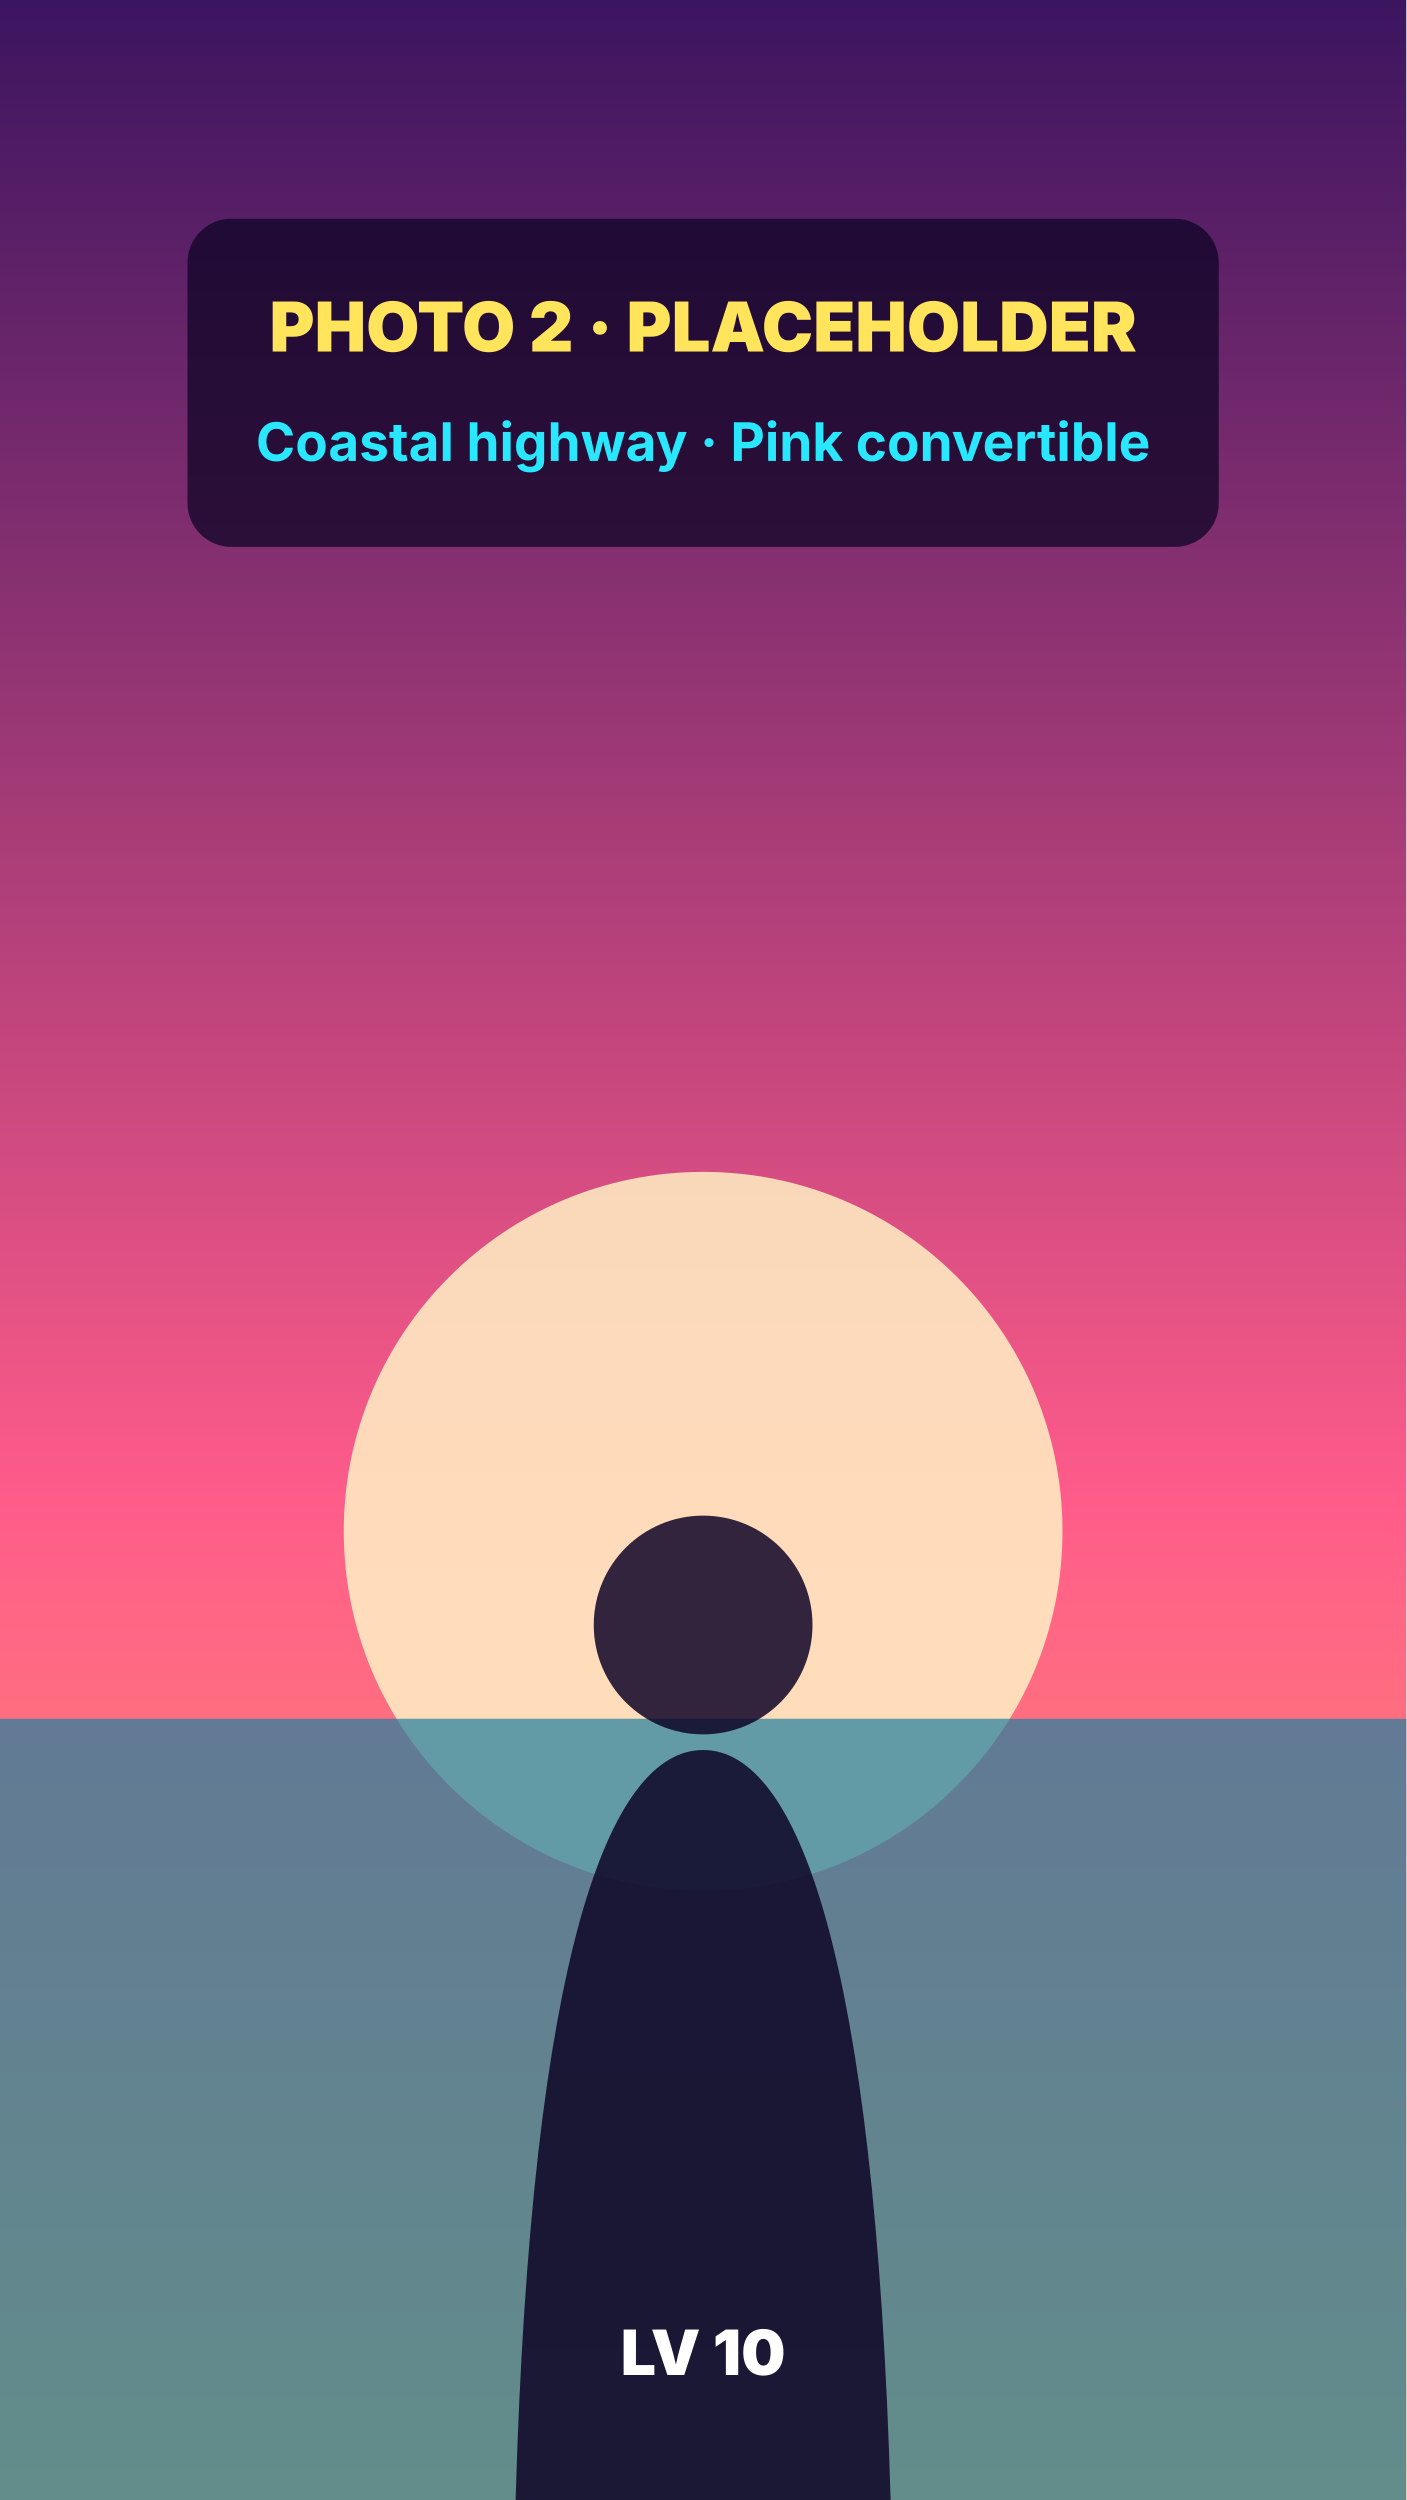
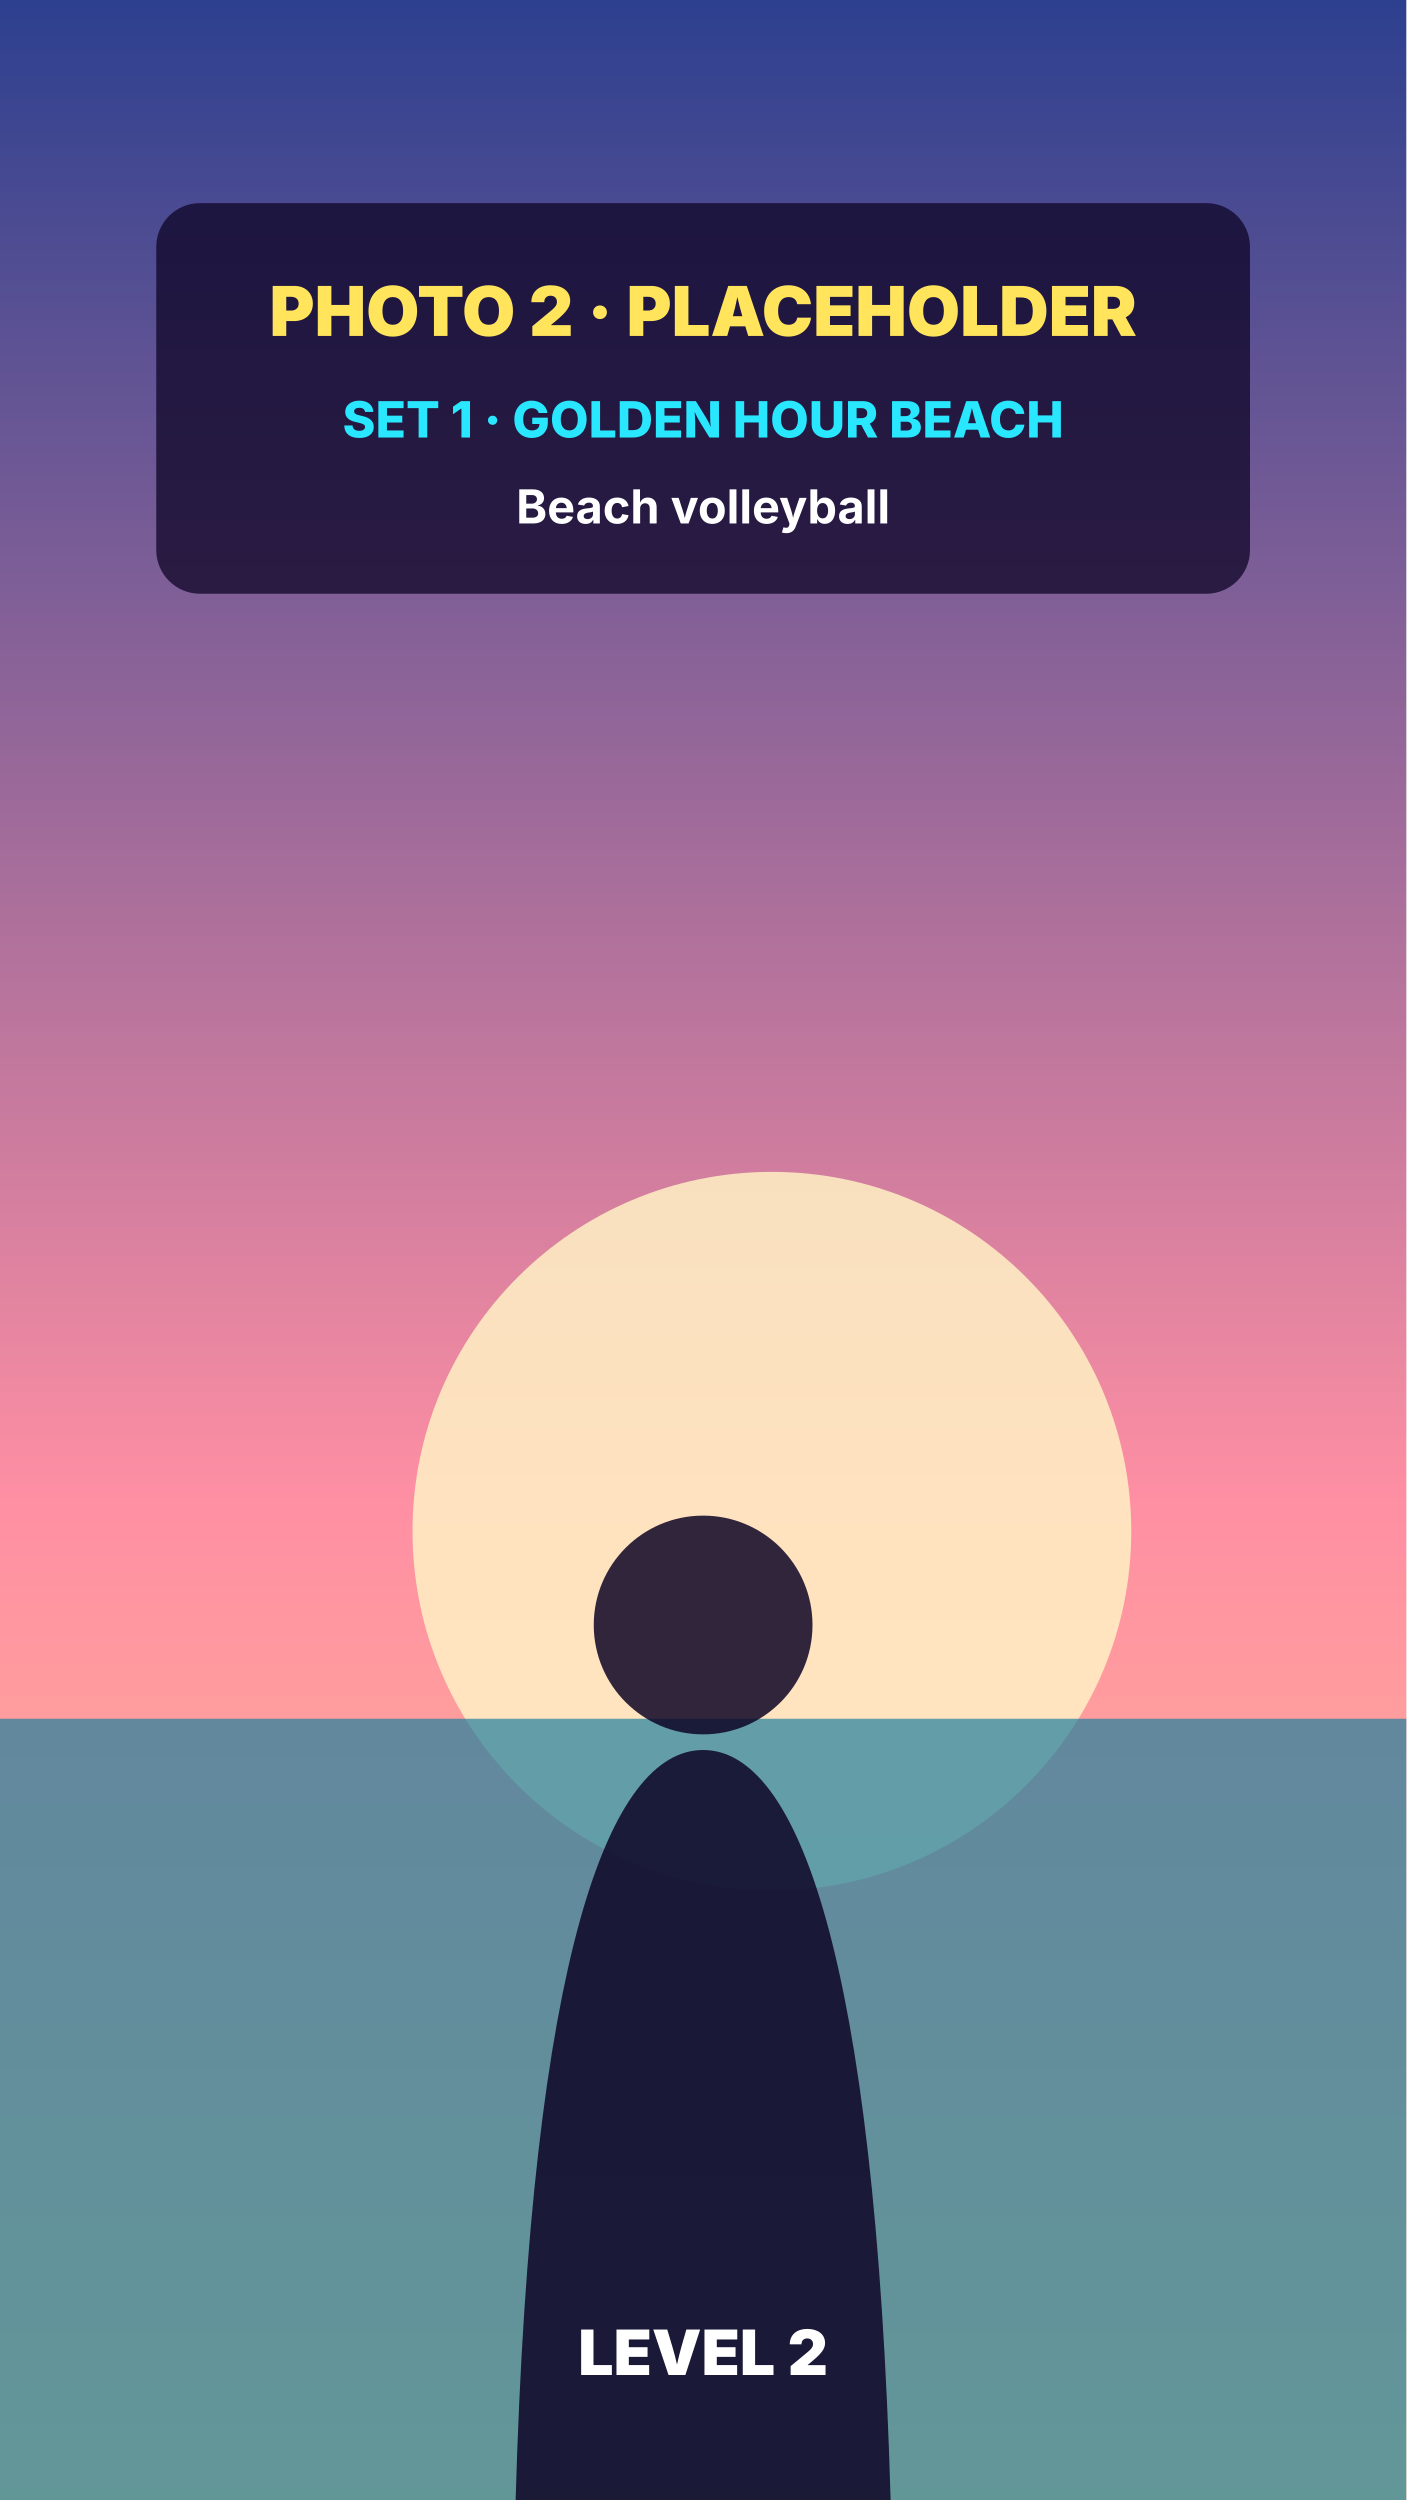
<svg xmlns="http://www.w3.org/2000/svg" viewBox="0 0 900 1600" width="900" height="1600">
  <defs>
    <linearGradient id="g" x1="0" y1="0" x2="0" y2="1">
-       <stop offset="0" stop-color="#3a1460" />
-       <stop offset="0.6" stop-color="#ff5c8a" />
-       <stop offset="1" stop-color="#ffb05a" />
+       <stop offset="0" stop-color="#2b3f8f" />
+       <stop offset="0.6" stop-color="#ff8fa3" />
+       <stop offset="1" stop-color="#ffd08a" />
    </linearGradient>
  </defs>
  <rect width="900" height="1600" fill="url(#g)" />
-   <circle cx="450" cy="980" r="230" fill="#fff1c4" opacity="0.85" />
+   <circle cx="494" cy="980" r="230" fill="#fff1c4" opacity="0.85" />
  <rect y="1100" width="900" height="500" fill="#1f7f9e" opacity="0.7" />
  <path d="M330,1600 C340,1250 390,1120 450,1120 C510,1120 560,1250 570,1600 Z" fill="#0d0426" opacity="0.85" />
  <circle cx="450" cy="1040" r="70" fill="#0d0426" opacity="0.85" />
-   <rect x="120" y="140" width="660" height="210" rx="28" fill="#0d0426" opacity="0.75" />
-   <text x="450" y="225" text-anchor="middle" font-family="-apple-system, sans-serif" font-size="44" font-weight="900" fill="#ffe45c">PHOTO 2 · PLACEHOLDER</text>
-   <text x="450" y="295" text-anchor="middle" font-family="-apple-system, sans-serif" font-size="34" font-weight="700" fill="#28e7ff">Coastal highway · Pink convertible</text>
-   <text x="450" y="1520" text-anchor="middle" font-family="-apple-system, sans-serif" font-size="40" font-weight="900" fill="#ffffff">LV 10</text>
+   <rect x="100" y="130" width="700" height="250" rx="28" fill="#0d0426" opacity="0.75" />
+   <text x="450" y="215" text-anchor="middle" font-family="-apple-system, sans-serif" font-size="44" font-weight="900" fill="#ffe45c">PHOTO 2 · PLACEHOLDER</text>
+   <text x="450" y="280" text-anchor="middle" font-family="-apple-system, sans-serif" font-size="32" font-weight="800" fill="#28e7ff">SET 1 · GOLDEN HOUR BEACH</text>
+   <text x="450" y="335" text-anchor="middle" font-family="-apple-system, sans-serif" font-size="30" font-weight="700" fill="#ffffff">Beach volleyball</text>
+   <text x="450" y="1520" text-anchor="middle" font-family="-apple-system, sans-serif" font-size="40" font-weight="900" fill="#ffffff">LEVEL 2</text>
</svg>
